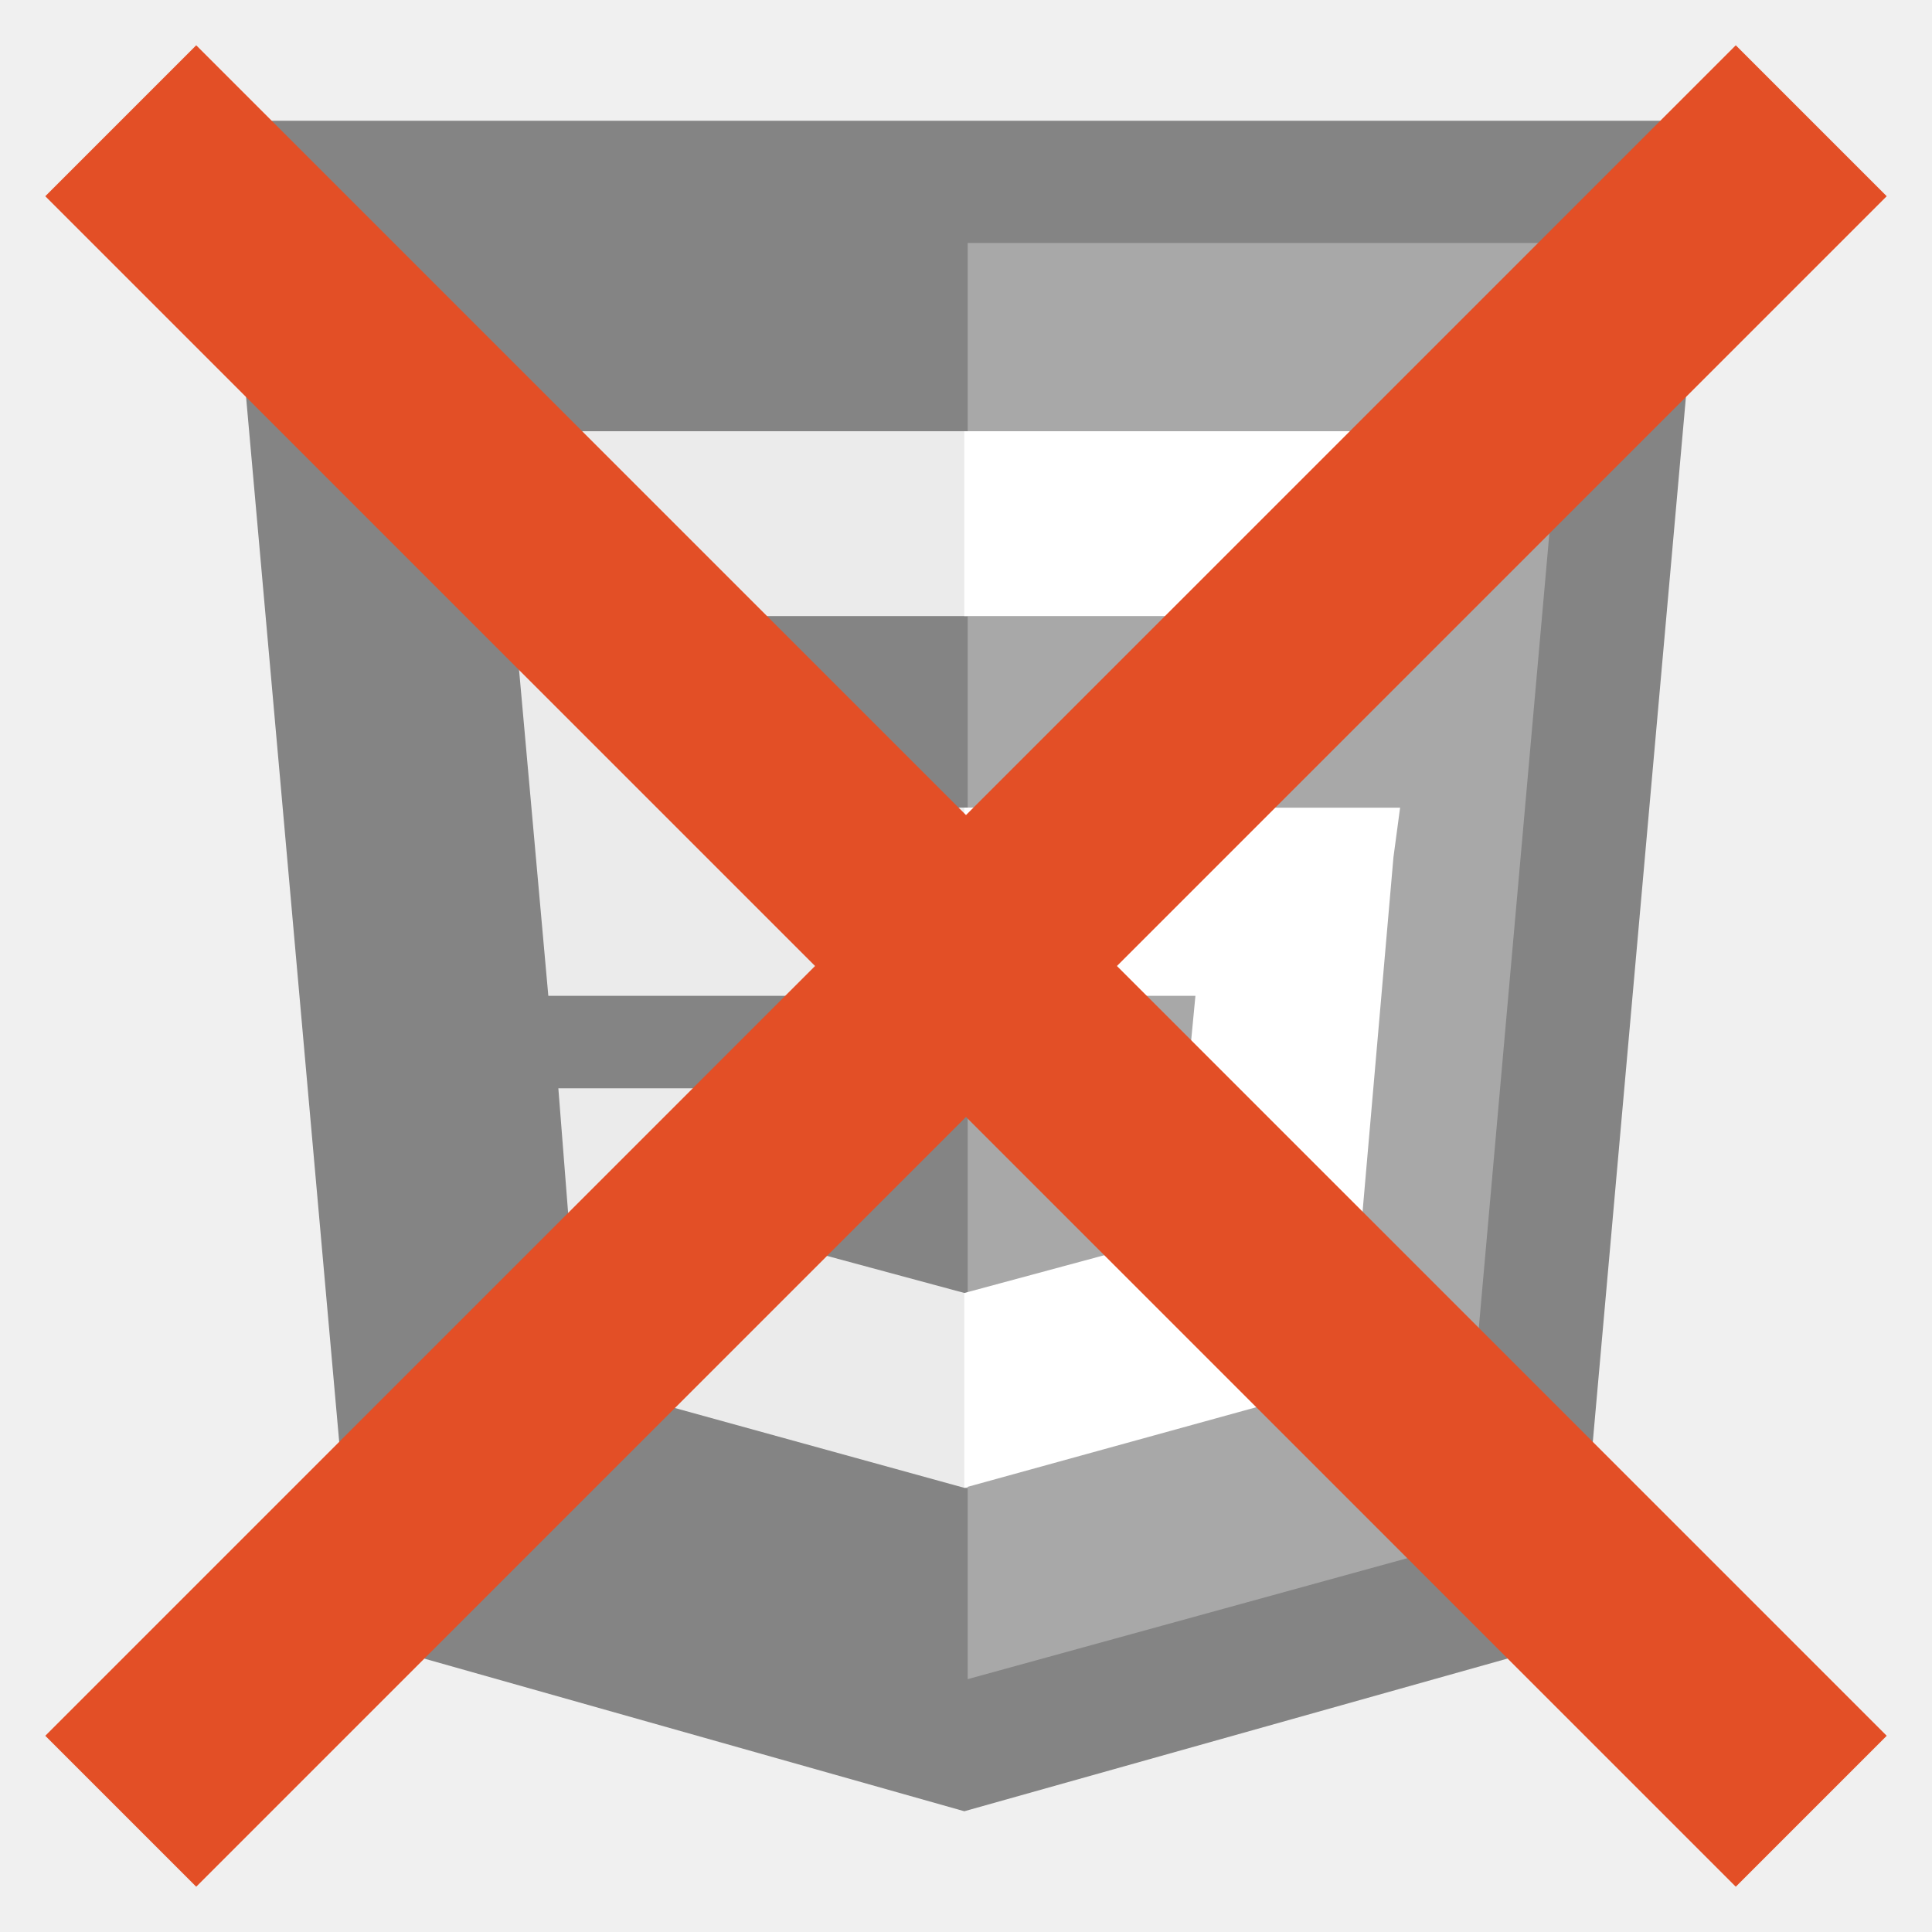
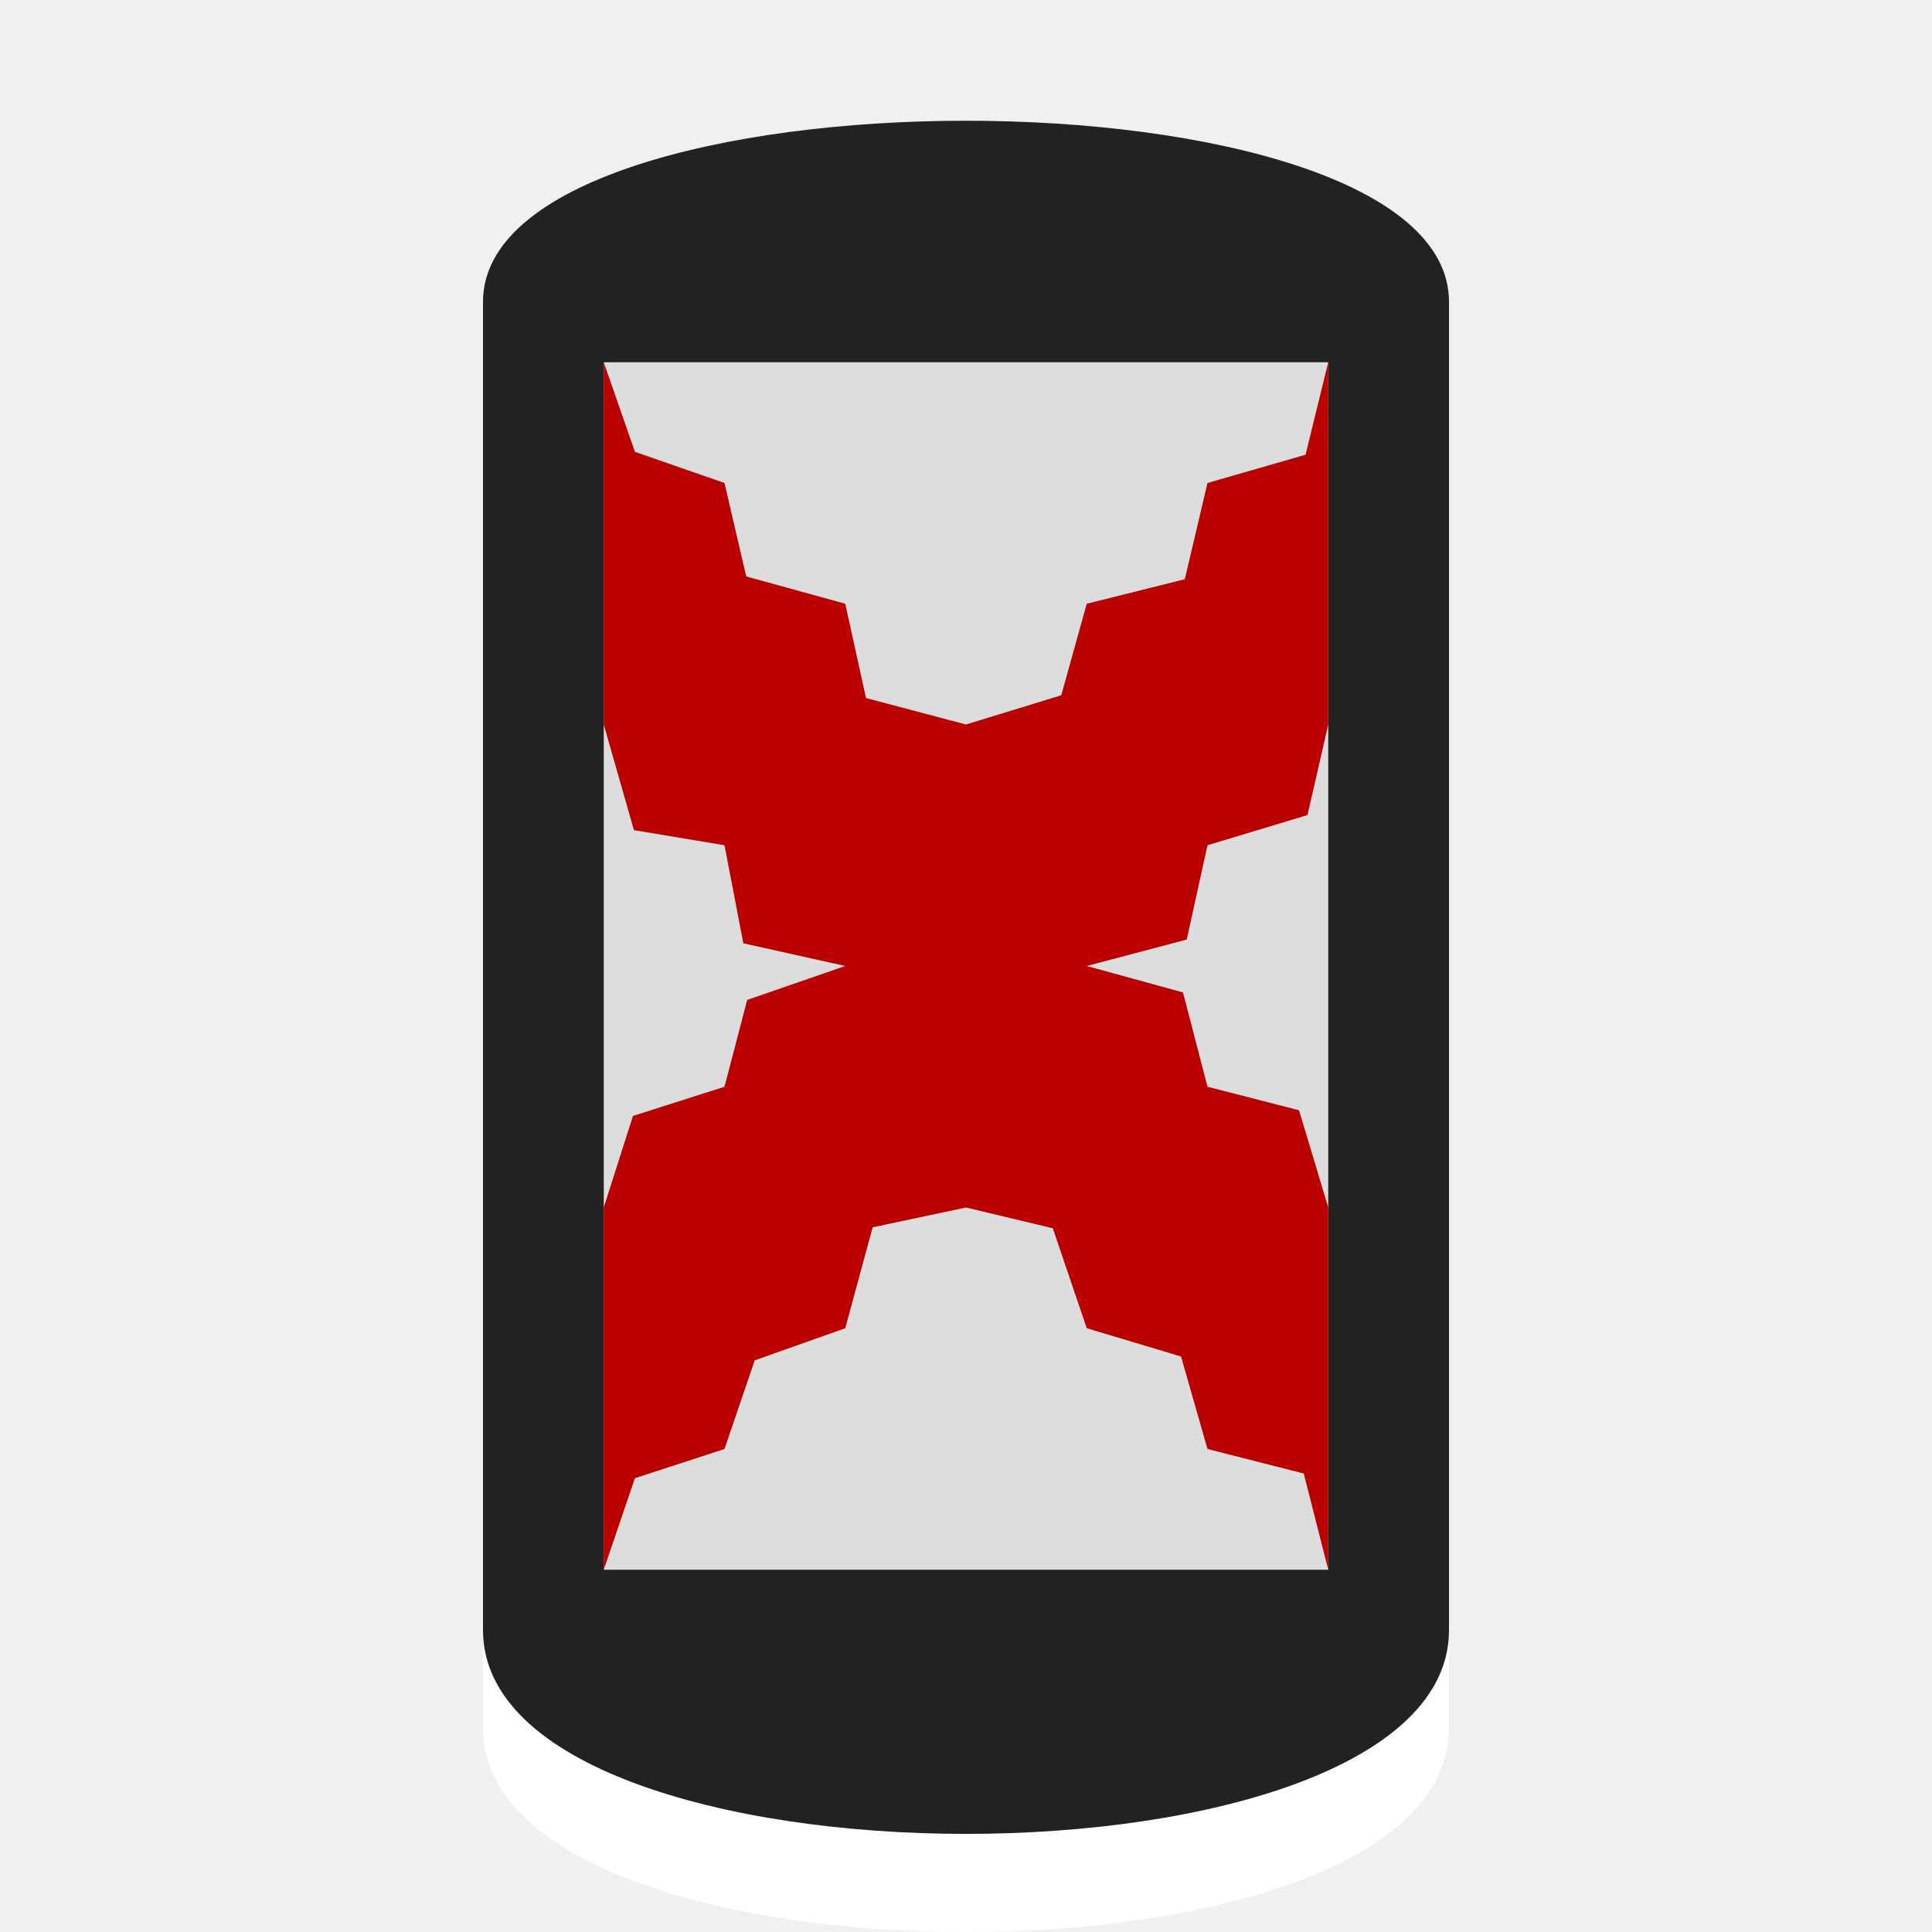
- <svg xmlns="http://www.w3.org/2000/svg" viewBox="0 0 16 16" id="svg3004" version="1.1" width="100%" height="100%">
-   <defs id="defs3018" />
-   <path d="M 2.955,13.578 1.834,1 14.166,1 13.045,13.578 7.986,15" id="path4022" style="fill:#848484;fill-opacity:1" />
-   <path d="m 8.014,13.906 4.074,-1.121 0.957,-10.773 -5.031,0" id="path4024" style="fill:#a8a8a8;fill-opacity:1" />
-   <path d="m 8.014,6.688 -2.051,0 -0.137,-1.586 2.187,0 0,-1.531 -0.027,0 -3.855,0 0.027,0.41 0.383,4.266 3.473,0 z m 0,4.02 -0.027,0 -1.723,-0.465 -0.109,-1.23 -0.82,0 -0.711,0 0.191,2.434 3.172,0.875 0.027,0 z" id="path4026" style="fill:#ebebeb" />
-   <path d="m 7.986,6.688 0,1.559 1.914,0 -0.191,1.996 -1.723,0.465 0,1.613 3.172,-0.875 0.027,-0.273 0.355,-4.074 0.055,-0.41 -0.438,0 z m 0,-3.117 0,0.957 0,0.574 0,0 3.746,0 0,0 0,0 0.027,-0.328 0.082,-0.793 0.027,-0.41 z" id="path4028" style="fill:#ffffff;fill-opacity:1" />
-   <path style="fill:#e34f26" id="path3873" d="M 31.273,138.989 24,57.392 l 80,0 -7.273,81.596 -32.816,9.224" />
-   <path style="fill:#ef652a" id="path3875" d="m 64.089,141.118 26.43,-7.273 6.208,-69.889 -32.639,0" />
-   <path style="fill:#ebebeb" id="path3877" d="m 64.089,94.288 -13.304,0 L 49.898,84 l 14.191,0 0,-9.933 -0.177,0 -25.011,0 0.177,2.661 2.483,27.672 22.528,0 z m 0,26.075 -0.177,0 -11.175,-3.016 -0.71,-7.982 -5.322,0 -4.612,0 1.242,15.787 20.576,5.676 0.177,0 z" />
-   <path style="fill:#ffffff" id="path3879" d="m 63.911,94.288 0,10.111 12.417,0 -1.242,12.949 -11.175,3.016 0,10.466 20.576,-5.676 0.177,-1.774 2.306,-26.43 0.355,-2.661 -2.838,0 z m 0,-20.222 0,6.208 0,3.725 0,0 24.302,0 0,0 0,0 0.177,-2.129 0.532,-5.144 0.177,-2.661 z" />
-   <path style="font-size:medium;font-style:normal;font-variant:normal;font-weight:normal;font-stretch:normal;text-indent:0;text-align:start;text-decoration:none;line-height:normal;letter-spacing:normal;word-spacing:normal;text-transform:none;direction:ltr;block-progression:tb;writing-mode:lr-tb;text-anchor:start;baseline-shift:baseline;color:#000000;fill:#e34f26;fill-opacity:1;stroke:none;stroke-width:1.8;marker:none;visibility:visible;display:inline;overflow:visible;enable-background:accumulate;font-family:Sans;-inkscape-font-specification:Sans" d="M 1.625 0.375 L 0.375 1.625 L 6.75 8 L 0.375 14.375 L 1.625 15.625 L 8 9.25 L 14.375 15.625 L 15.625 14.375 L 9.25 8 L 15.625 1.625 L 14.375 0.375 L 8 6.75 L 1.625 0.375 z " id="path3999" />
+ <svg xmlns="http://www.w3.org/2000/svg" width="16" height="16" id="svg2" version="1.1">
+   <defs id="defs4">
+     <linearGradient id="linearGradient3836">
+       <stop style="stop-color:#c5c5c5;stop-opacity:1;" offset="0" id="stop3838" />
+       <stop style="stop-color:#a2a2a2;stop-opacity:1;" offset="1" id="stop3840" />
+     </linearGradient>
+     <linearGradient id="linearGradient3828">
+       <stop style="stop-color:#e9e9e9;stop-opacity:1;" offset="0" id="stop3830" />
+       <stop id="stop3844" offset="0.307" style="stop-color:#f3f3f3;stop-opacity:1;" />
+       <stop style="stop-color:#ffffff;stop-opacity:1;" offset="1" id="stop3832" />
+     </linearGradient>
+   </defs>
+   <g id="layer1" transform="translate(0,-1036.362)">
+     <path id="path3998" d="m 4,1039.675 0,11 c 0,2.25 8,2.25 8,0 l 0,-11 c 0,-2 -8,-2 -8,0 z" style="fill:#ffffff;fill-opacity:1;stroke:none" />
+     <path style="fill:#222222;fill-opacity:1;stroke:none" d="m 4,1038.862 0,11 c 0,2.25 8,2.25 8,0 l 0,-11 c 0,-2 -8,-2 -8,0 z" id="path3879" />
+     <rect style="fill:#dddddd;fill-opacity:1;fill-rule:nonzero;stroke:none" id="rect3947" width="6" height="10" x="5" y="1039.362" rx="0" ry="0" />
+     <path style="fill:#bb0000;fill-opacity:1;stroke:none" d="m 5,1042.362 0.25,0.875 0.75,0.125 0.156,0.812 L 7,1044.362 6.188,1044.643 6,1045.362 5.242,1045.604 5,1046.362 l 0,3 0.258,-0.758 L 6,1048.362 6.25,1047.628 7,1047.362 7.227,1046.526 8,1046.362 l 0.719,0.172 0.281,0.828 0.781,0.234 0.219,0.766 0.797,0.203 0.203,0.797 0,-3 -0.242,-0.805 L 10,1045.362 9.797,1044.581 9,1044.362 9.828,1044.143 10,1043.362 l 0.828,-0.25 0.172,-0.75 0,-3 -0.188,0.766 L 10,1040.362 9.812,1041.159 9,1041.362 8.789,1042.12 8,1042.362 7.172,1042.143 7,1041.362 6.18,1041.136 6,1040.362 5.258,1040.104 5,1039.362 z" id="path3957" />
+     <rect style="fill:#ffffff;fill-opacity:1;fill-rule:nonzero;stroke:none" id="rect3186" width="2" height="2" x="23" y="1007.362" />
+   </g>
</svg>
